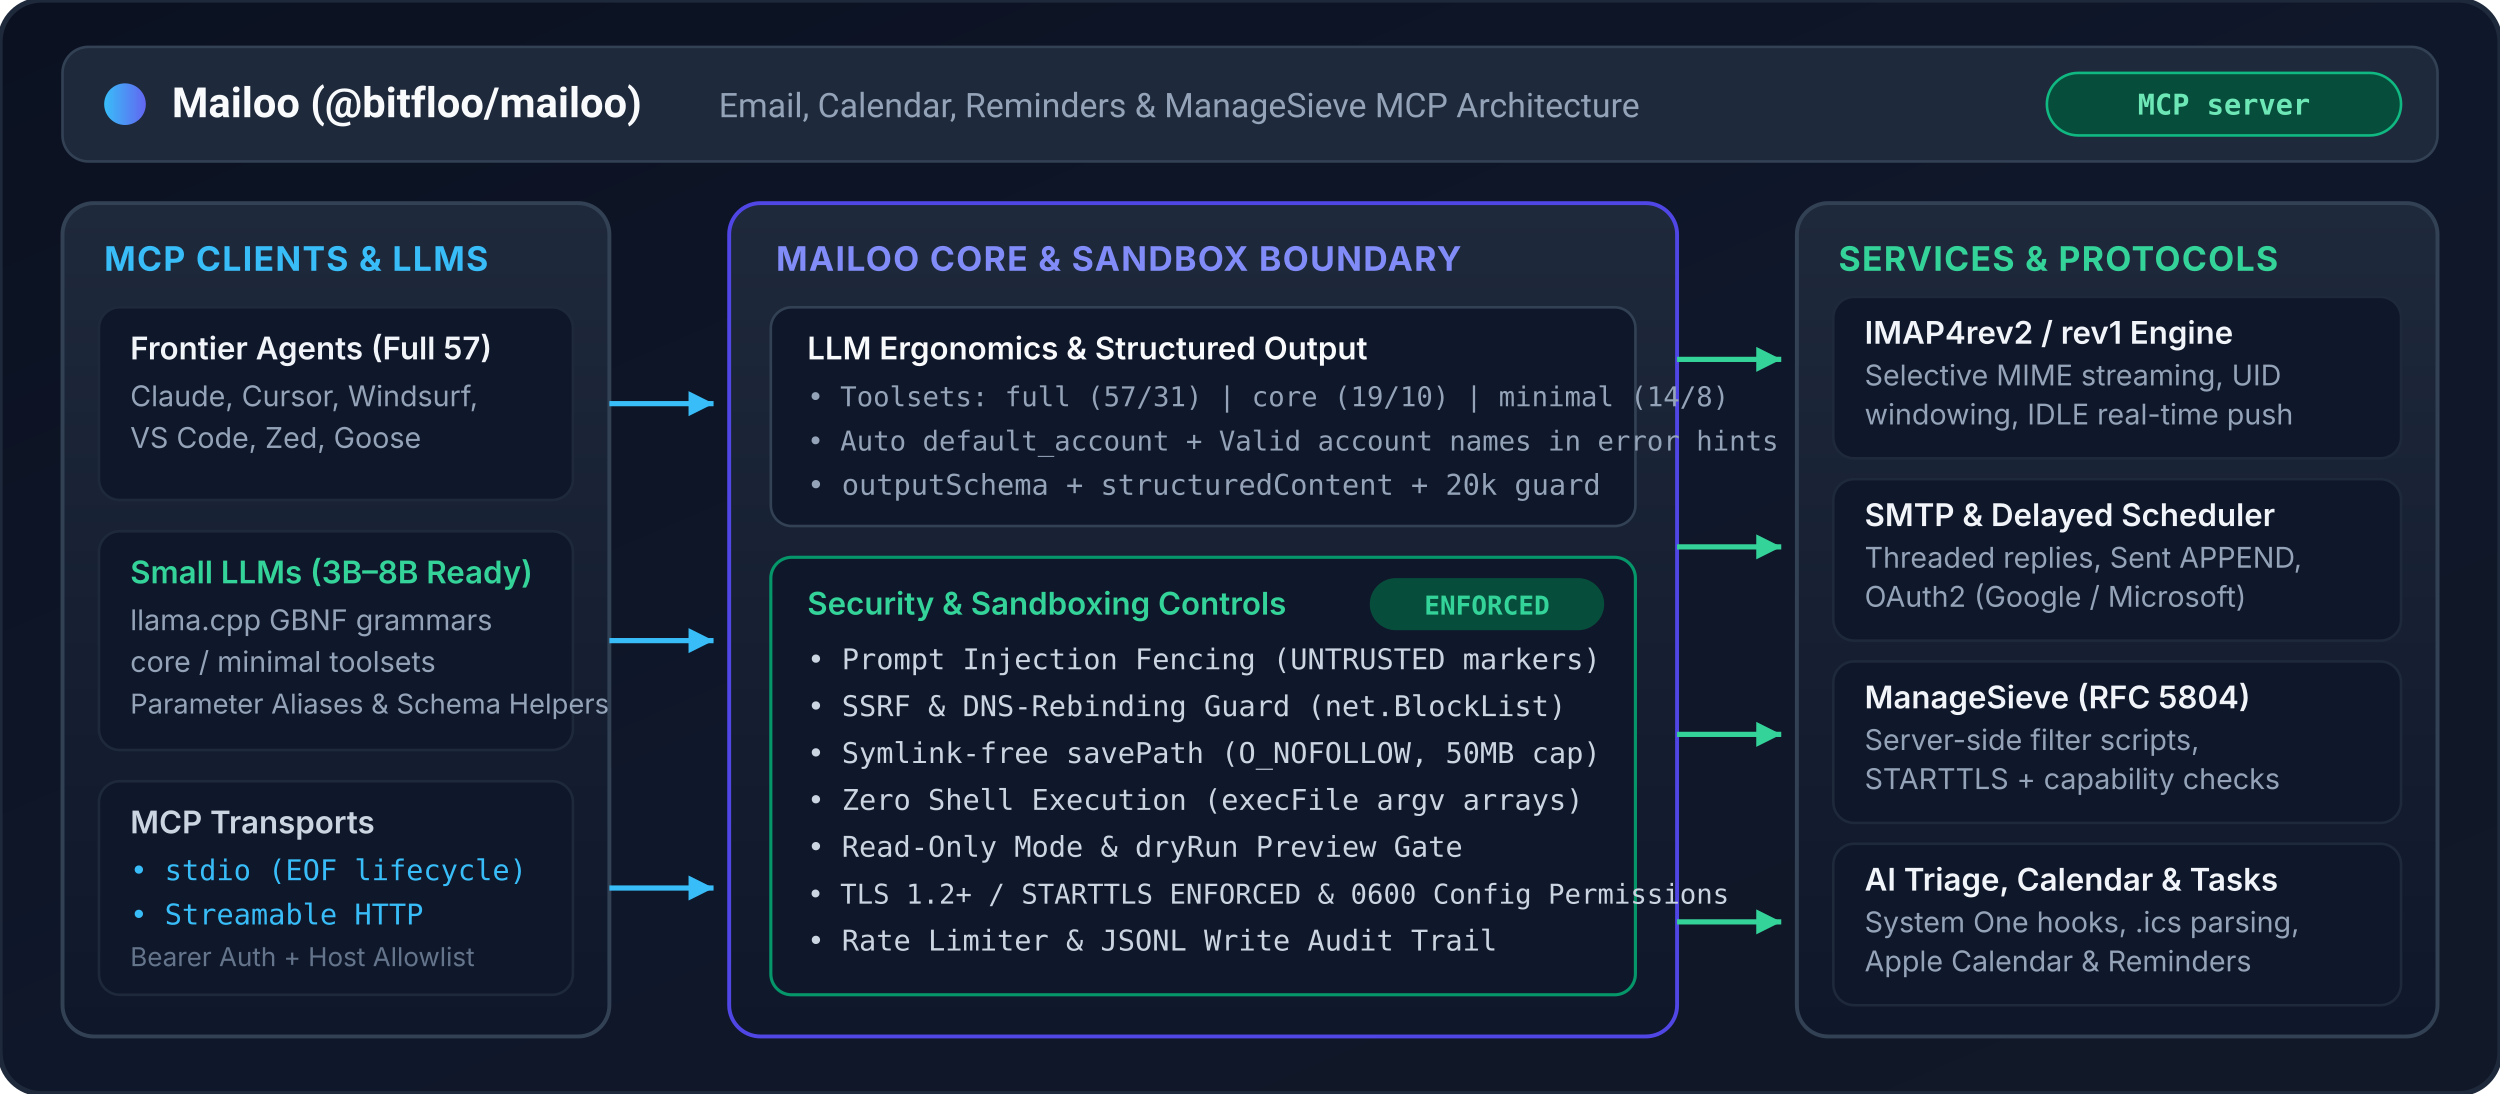
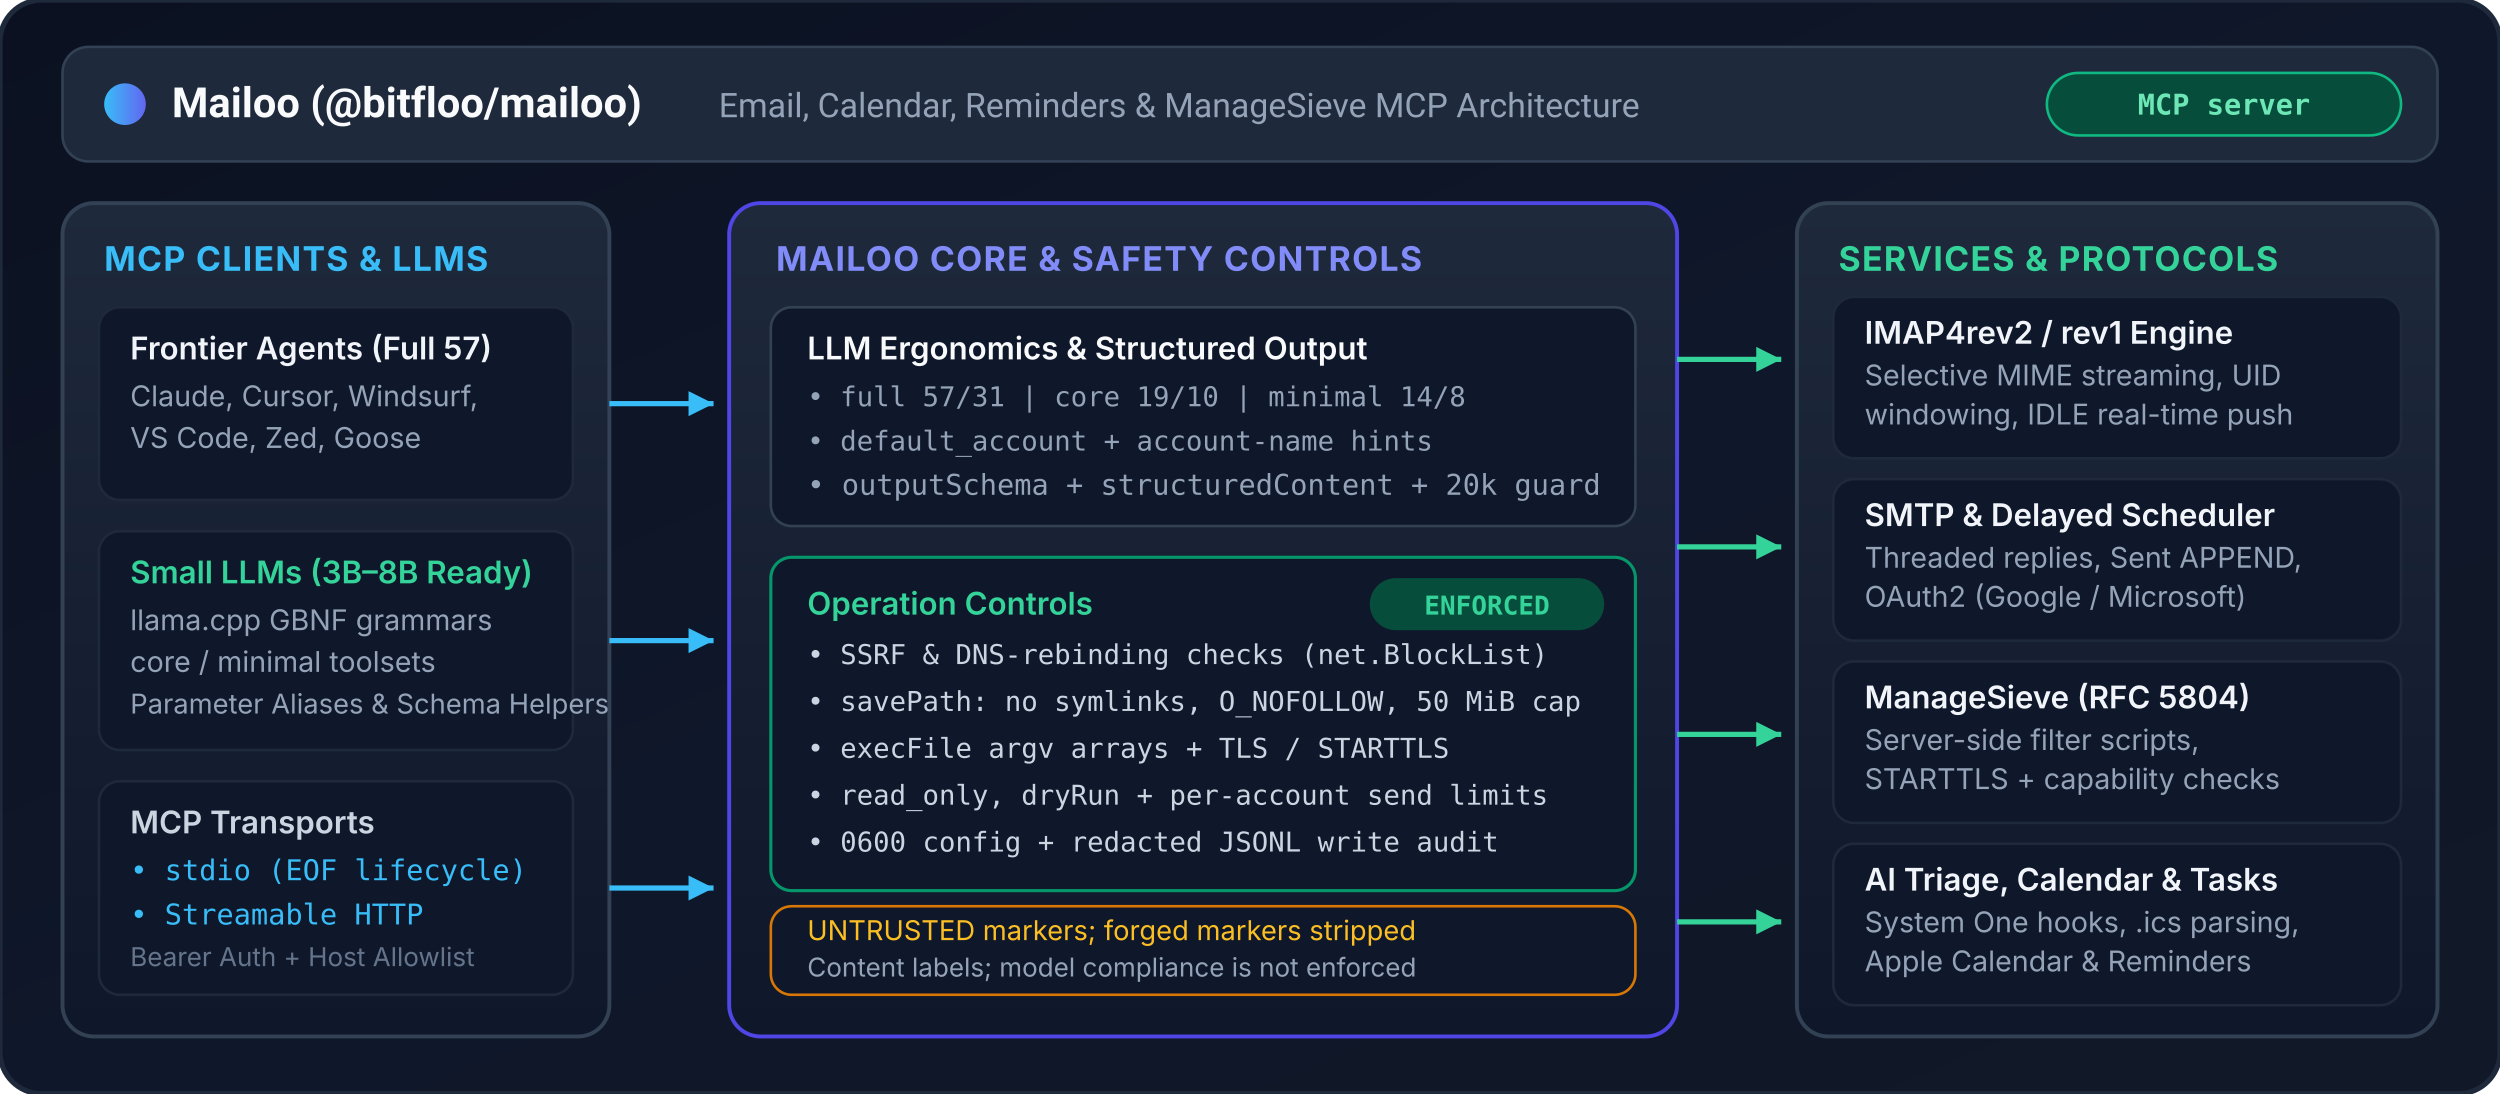
<svg xmlns="http://www.w3.org/2000/svg" width="960" height="420" viewBox="0 0 960 420" role="img" aria-label="Mailoo MCP Server Architecture">
  <defs>
    <linearGradient id="bgGrad" x1="0%" y1="0%" x2="100%" y2="100%">
      <stop offset="0%" stop-color="#0b1120" />
      <stop offset="50%" stop-color="#0f172a" />
      <stop offset="100%" stop-color="#111827" />
    </linearGradient>
    <linearGradient id="coreGrad" x1="0%" y1="0%" x2="0%" y2="100%">
      <stop offset="0%" stop-color="#1e293b" />
      <stop offset="100%" stop-color="#0f172a" />
    </linearGradient>
    <linearGradient id="accentBlue" x1="0%" y1="0%" x2="100%" y2="0%">
      <stop offset="0%" stop-color="#38bdf8" />
      <stop offset="100%" stop-color="#6366f1" />
    </linearGradient>
    <linearGradient id="accentEmerald" x1="0%" y1="0%" x2="100%" y2="0%">
      <stop offset="0%" stop-color="#10b981" />
      <stop offset="100%" stop-color="#059669" />
    </linearGradient>
    <linearGradient id="accentAmber" x1="0%" y1="0%" x2="100%" y2="0%">
      <stop offset="0%" stop-color="#f59e0b" />
      <stop offset="100%" stop-color="#d97706" />
    </linearGradient>
    <marker id="arrowBlue" viewBox="0 0 10 10" refX="8" refY="5" markerWidth="6" markerHeight="6" orient="auto-start-reverse">
      <path d="M 0 1 L 8 5 L 0 9 z" fill="#38bdf8" />
    </marker>
    <marker id="arrowEmerald" viewBox="0 0 10 10" refX="8" refY="5" markerWidth="6" markerHeight="6" orient="auto-start-reverse">
      <path d="M 0 1 L 8 5 L 0 9 z" fill="#34d399" />
    </marker>
  </defs>
  <rect width="960" height="420" rx="16" fill="url(#bgGrad)" stroke="#1e293b" stroke-width="2" />
  <rect x="24" y="18" width="912" height="44" rx="10" fill="#1e293b" stroke="#334155" stroke-width="1" />
  <circle cx="48" cy="40" r="8" fill="url(#accentBlue)" />
  <text x="66" y="45" font-family="system-ui, -apple-system, 'Segoe UI', Roboto, Helvetica, Arial, sans-serif" font-size="16" font-weight="700" fill="#f8fafc">Mailoo (@bitfloo/mailoo)</text>
  <text x="276" y="45" font-family="system-ui, -apple-system, 'Segoe UI', Roboto, Helvetica, Arial, sans-serif" font-size="13" fill="#94a3b8">Email, Calendar, Reminders &amp; ManageSieve MCP Architecture</text>
  <rect x="786" y="28" width="136" height="24" rx="12" fill="#064e3b" stroke="#10b981" stroke-width="1" />
  <text x="854" y="44" text-anchor="middle" font-family="ui-monospace, SFMono-Regular, Menlo, monospace" font-size="11" font-weight="600" fill="#6ee7b7">MCP server</text>
  <rect x="24" y="78" width="210" height="320" rx="12" fill="url(#coreGrad)" stroke="#334155" stroke-width="1.5" />
  <text x="40" y="104" font-family="system-ui, -apple-system, sans-serif" font-size="13" font-weight="700" fill="#38bdf8" letter-spacing="0.5">MCP CLIENTS &amp; LLMS</text>
  <rect x="38" y="118" width="182" height="74" rx="8" fill="#0f172a" stroke="#1e293b" stroke-width="1" />
  <text x="50" y="138" font-family="system-ui, -apple-system, sans-serif" font-size="12" font-weight="600" fill="#f1f5f9">Frontier Agents (Full 57)</text>
  <text x="50" y="156" font-family="system-ui, -apple-system, sans-serif" font-size="11" fill="#94a3b8">Claude, Cursor, Windsurf,</text>
  <text x="50" y="172" font-family="system-ui, -apple-system, sans-serif" font-size="11" fill="#94a3b8">VS Code, Zed, Goose</text>
  <rect x="38" y="204" width="182" height="84" rx="8" fill="#0f172a" stroke="#1e293b" stroke-width="1" />
  <text x="50" y="224" font-family="system-ui, -apple-system, sans-serif" font-size="12" font-weight="600" fill="#34d399">Small LLMs (3B–8B Ready)</text>
  <text x="50" y="242" font-family="system-ui, -apple-system, sans-serif" font-size="11" fill="#94a3b8">llama.cpp GBNF grammars</text>
  <text x="50" y="258" font-family="system-ui, -apple-system, sans-serif" font-size="11" fill="#94a3b8">core / minimal toolsets</text>
  <text x="50" y="274" font-family="system-ui, -apple-system, sans-serif" font-size="10.5" fill="#94a3b8">Parameter Aliases &amp; Schema Helpers</text>
  <rect x="38" y="300" width="182" height="82" rx="8" fill="#0f172a" stroke="#1e293b" stroke-width="1" />
  <text x="50" y="320" font-family="system-ui, -apple-system, sans-serif" font-size="12" font-weight="600" fill="#cbd5e1">MCP Transports</text>
  <text x="50" y="338" font-family="ui-monospace, SFMono-Regular, monospace" font-size="11" fill="#38bdf8">• stdio (EOF lifecycle)</text>
  <text x="50" y="355" font-family="ui-monospace, SFMono-Regular, monospace" font-size="11" fill="#38bdf8">• Streamable HTTP</text>
  <text x="50" y="371" font-family="system-ui, -apple-system, sans-serif" font-size="10" fill="#64748b">Bearer Auth + Host Allowlist</text>
  <line x1="234" y1="155" x2="274" y2="155" stroke="#38bdf8" stroke-width="2" marker-end="url(#arrowBlue)" />
  <line x1="234" y1="246" x2="274" y2="246" stroke="#38bdf8" stroke-width="2" marker-end="url(#arrowBlue)" />
  <line x1="234" y1="341" x2="274" y2="341" stroke="#38bdf8" stroke-width="2" marker-end="url(#arrowBlue)" />
  <rect x="280" y="78" width="364" height="320" rx="12" fill="url(#coreGrad)" stroke="#4f46e5" stroke-width="1.5" />
-   <text x="298" y="104" font-family="system-ui, -apple-system, sans-serif" font-size="13" font-weight="700" fill="#818cf8" letter-spacing="0.5">MAILOO CORE &amp; SANDBOX BOUNDARY</text>
+   <text x="298" y="104" font-family="system-ui, -apple-system, sans-serif" font-size="13" font-weight="700" fill="#818cf8" letter-spacing="0.5">MAILOO CORE &amp; SAFETY CONTROLS</text>
  <rect x="296" y="118" width="332" height="84" rx="8" fill="#0f172a" stroke="#334155" stroke-width="1" />
  <text x="310" y="138" font-family="system-ui, -apple-system, sans-serif" font-size="12" font-weight="600" fill="#f8fafc">LLM Ergonomics &amp; Structured Output</text>
-   <text x="310" y="156" font-family="ui-monospace, SFMono-Regular, monospace" font-size="10.5" fill="#94a3b8">• Toolsets: full (57/31) | core (19/10) | minimal (14/8)</text>
-   <text x="310" y="173" font-family="ui-monospace, SFMono-Regular, monospace" font-size="10.5" fill="#94a3b8">• Auto default_account + Valid account names in error hints</text>
+   <text x="310" y="156" font-family="ui-monospace, SFMono-Regular, monospace" font-size="10.5" fill="#94a3b8">• full 57/31 | core 19/10 | minimal 14/8</text>
+   <text x="310" y="173" font-family="ui-monospace, SFMono-Regular, monospace" font-size="10.5" fill="#94a3b8">• default_account + account-name hints</text>
  <text x="310" y="190" font-family="ui-monospace, SFMono-Regular, monospace" font-size="11" fill="#94a3b8">• outputSchema + structuredContent + 20k guard</text>
-   <rect x="296" y="214" width="332" height="168" rx="8" fill="#0f172a" stroke="#059669" stroke-width="1.2" />
+   <rect x="296" y="214" width="332" height="128" rx="8" fill="#0f172a" stroke="#059669" stroke-width="1.2" />
  <rect x="526" y="222" width="90" height="20" rx="10" fill="#064e3b" />
  <text x="571" y="236" text-anchor="middle" font-family="ui-monospace, SFMono-Regular, monospace" font-size="10" font-weight="600" fill="#34d399">ENFORCED</text>
-   <text x="310" y="236" font-family="system-ui, -apple-system, sans-serif" font-size="12" font-weight="600" fill="#34d399">Security &amp; Sandboxing Controls</text>
-   <text x="310" y="257" font-family="ui-monospace, SFMono-Regular, monospace" font-size="11" fill="#cbd5e1">• Prompt Injection Fencing (UNTRUSTED markers)</text>
-   <text x="310" y="275" font-family="ui-monospace, SFMono-Regular, monospace" font-size="11" fill="#cbd5e1">• SSRF &amp; DNS-Rebinding Guard (net.BlockList)</text>
-   <text x="310" y="293" font-family="ui-monospace, SFMono-Regular, monospace" font-size="11" fill="#cbd5e1">• Symlink-free savePath (O_NOFOLLOW, 50MB cap)</text>
-   <text x="310" y="311" font-family="ui-monospace, SFMono-Regular, monospace" font-size="11" fill="#cbd5e1">• Zero Shell Execution (execFile argv arrays)</text>
-   <text x="310" y="329" font-family="ui-monospace, SFMono-Regular, monospace" font-size="11" fill="#cbd5e1">• Read-Only Mode &amp; dryRun Preview Gate</text>
-   <text x="310" y="347" font-family="ui-monospace, SFMono-Regular, monospace" font-size="10.5" fill="#cbd5e1">• TLS 1.2+ / STARTTLS ENFORCED &amp; 0600 Config Permissions</text>
-   <text x="310" y="365" font-family="ui-monospace, SFMono-Regular, monospace" font-size="11" fill="#cbd5e1">• Rate Limiter &amp; JSONL Write Audit Trail</text>
+   <text x="310" y="236" font-family="system-ui, -apple-system, sans-serif" font-size="12" font-weight="600" fill="#34d399">Operation Controls</text>
+   <text x="310" y="255" font-family="ui-monospace, SFMono-Regular, monospace" font-size="10.5" fill="#cbd5e1">• SSRF &amp; DNS-rebinding checks (net.BlockList)</text>
+   <text x="310" y="273" font-family="ui-monospace, SFMono-Regular, monospace" font-size="10.5" fill="#cbd5e1">• savePath: no symlinks, O_NOFOLLOW, 50 MiB cap</text>
+   <text x="310" y="291" font-family="ui-monospace, SFMono-Regular, monospace" font-size="10.5" fill="#cbd5e1">• execFile argv arrays + TLS / STARTTLS</text>
+   <text x="310" y="309" font-family="ui-monospace, SFMono-Regular, monospace" font-size="10.5" fill="#cbd5e1">• read_only, dryRun + per-account send limits</text>
+   <text x="310" y="327" font-family="ui-monospace, SFMono-Regular, monospace" font-size="10.5" fill="#cbd5e1">• 0600 config + redacted JSONL write audit</text>
+   <rect x="296" y="348" width="332" height="34" rx="8" fill="#0f172a" stroke="#d97706" stroke-width="1" />
+   <text x="310" y="361" font-family="system-ui, -apple-system, sans-serif" font-size="10.5" fill="#fbbf24">UNTRUSTED markers; forged markers stripped</text>
+   <text x="310" y="375" font-family="system-ui, -apple-system, sans-serif" font-size="10" fill="#94a3b8">Content labels; model compliance is not enforced</text>
  <line x1="644" y1="138" x2="684" y2="138" stroke="#34d399" stroke-width="2" marker-end="url(#arrowEmerald)" />
  <line x1="644" y1="210" x2="684" y2="210" stroke="#34d399" stroke-width="2" marker-end="url(#arrowEmerald)" />
  <line x1="644" y1="282" x2="684" y2="282" stroke="#34d399" stroke-width="2" marker-end="url(#arrowEmerald)" />
  <line x1="644" y1="354" x2="684" y2="354" stroke="#34d399" stroke-width="2" marker-end="url(#arrowEmerald)" />
  <rect x="690" y="78" width="246" height="320" rx="12" fill="url(#coreGrad)" stroke="#334155" stroke-width="1.5" />
  <text x="706" y="104" font-family="system-ui, -apple-system, sans-serif" font-size="13" font-weight="700" fill="#34d399" letter-spacing="0.5">SERVICES &amp; PROTOCOLS</text>
  <rect x="704" y="114" width="218" height="62" rx="8" fill="#0f172a" stroke="#1e293b" stroke-width="1" />
  <text x="716" y="132" font-family="system-ui, -apple-system, sans-serif" font-size="12" font-weight="600" fill="#f1f5f9">IMAP4rev2 / rev1 Engine</text>
  <text x="716" y="148" font-family="system-ui, -apple-system, sans-serif" font-size="11" fill="#94a3b8">Selective MIME streaming, UID</text>
  <text x="716" y="163" font-family="system-ui, -apple-system, sans-serif" font-size="11" fill="#94a3b8">windowing, IDLE real-time push</text>
  <rect x="704" y="184" width="218" height="62" rx="8" fill="#0f172a" stroke="#1e293b" stroke-width="1" />
  <text x="716" y="202" font-family="system-ui, -apple-system, sans-serif" font-size="12" font-weight="600" fill="#f1f5f9">SMTP &amp; Delayed Scheduler</text>
  <text x="716" y="218" font-family="system-ui, -apple-system, sans-serif" font-size="11" fill="#94a3b8">Threaded replies, Sent APPEND,</text>
  <text x="716" y="233" font-family="system-ui, -apple-system, sans-serif" font-size="11" fill="#94a3b8">OAuth2 (Google / Microsoft)</text>
  <rect x="704" y="254" width="218" height="62" rx="8" fill="#0f172a" stroke="#1e293b" stroke-width="1" />
  <text x="716" y="272" font-family="system-ui, -apple-system, sans-serif" font-size="12" font-weight="600" fill="#f1f5f9">ManageSieve (RFC 5804)</text>
  <text x="716" y="288" font-family="system-ui, -apple-system, sans-serif" font-size="11" fill="#94a3b8">Server-side filter scripts,</text>
  <text x="716" y="303" font-family="system-ui, -apple-system, sans-serif" font-size="11" fill="#94a3b8">STARTTLS + capability checks</text>
  <rect x="704" y="324" width="218" height="62" rx="8" fill="#0f172a" stroke="#1e293b" stroke-width="1" />
  <text x="716" y="342" font-family="system-ui, -apple-system, sans-serif" font-size="12" font-weight="600" fill="#f1f5f9">AI Triage, Calendar &amp; Tasks</text>
  <text x="716" y="358" font-family="system-ui, -apple-system, sans-serif" font-size="11" fill="#94a3b8">System One hooks, .ics parsing,</text>
  <text x="716" y="373" font-family="system-ui, -apple-system, sans-serif" font-size="11" fill="#94a3b8">Apple Calendar &amp; Reminders</text>
</svg>
